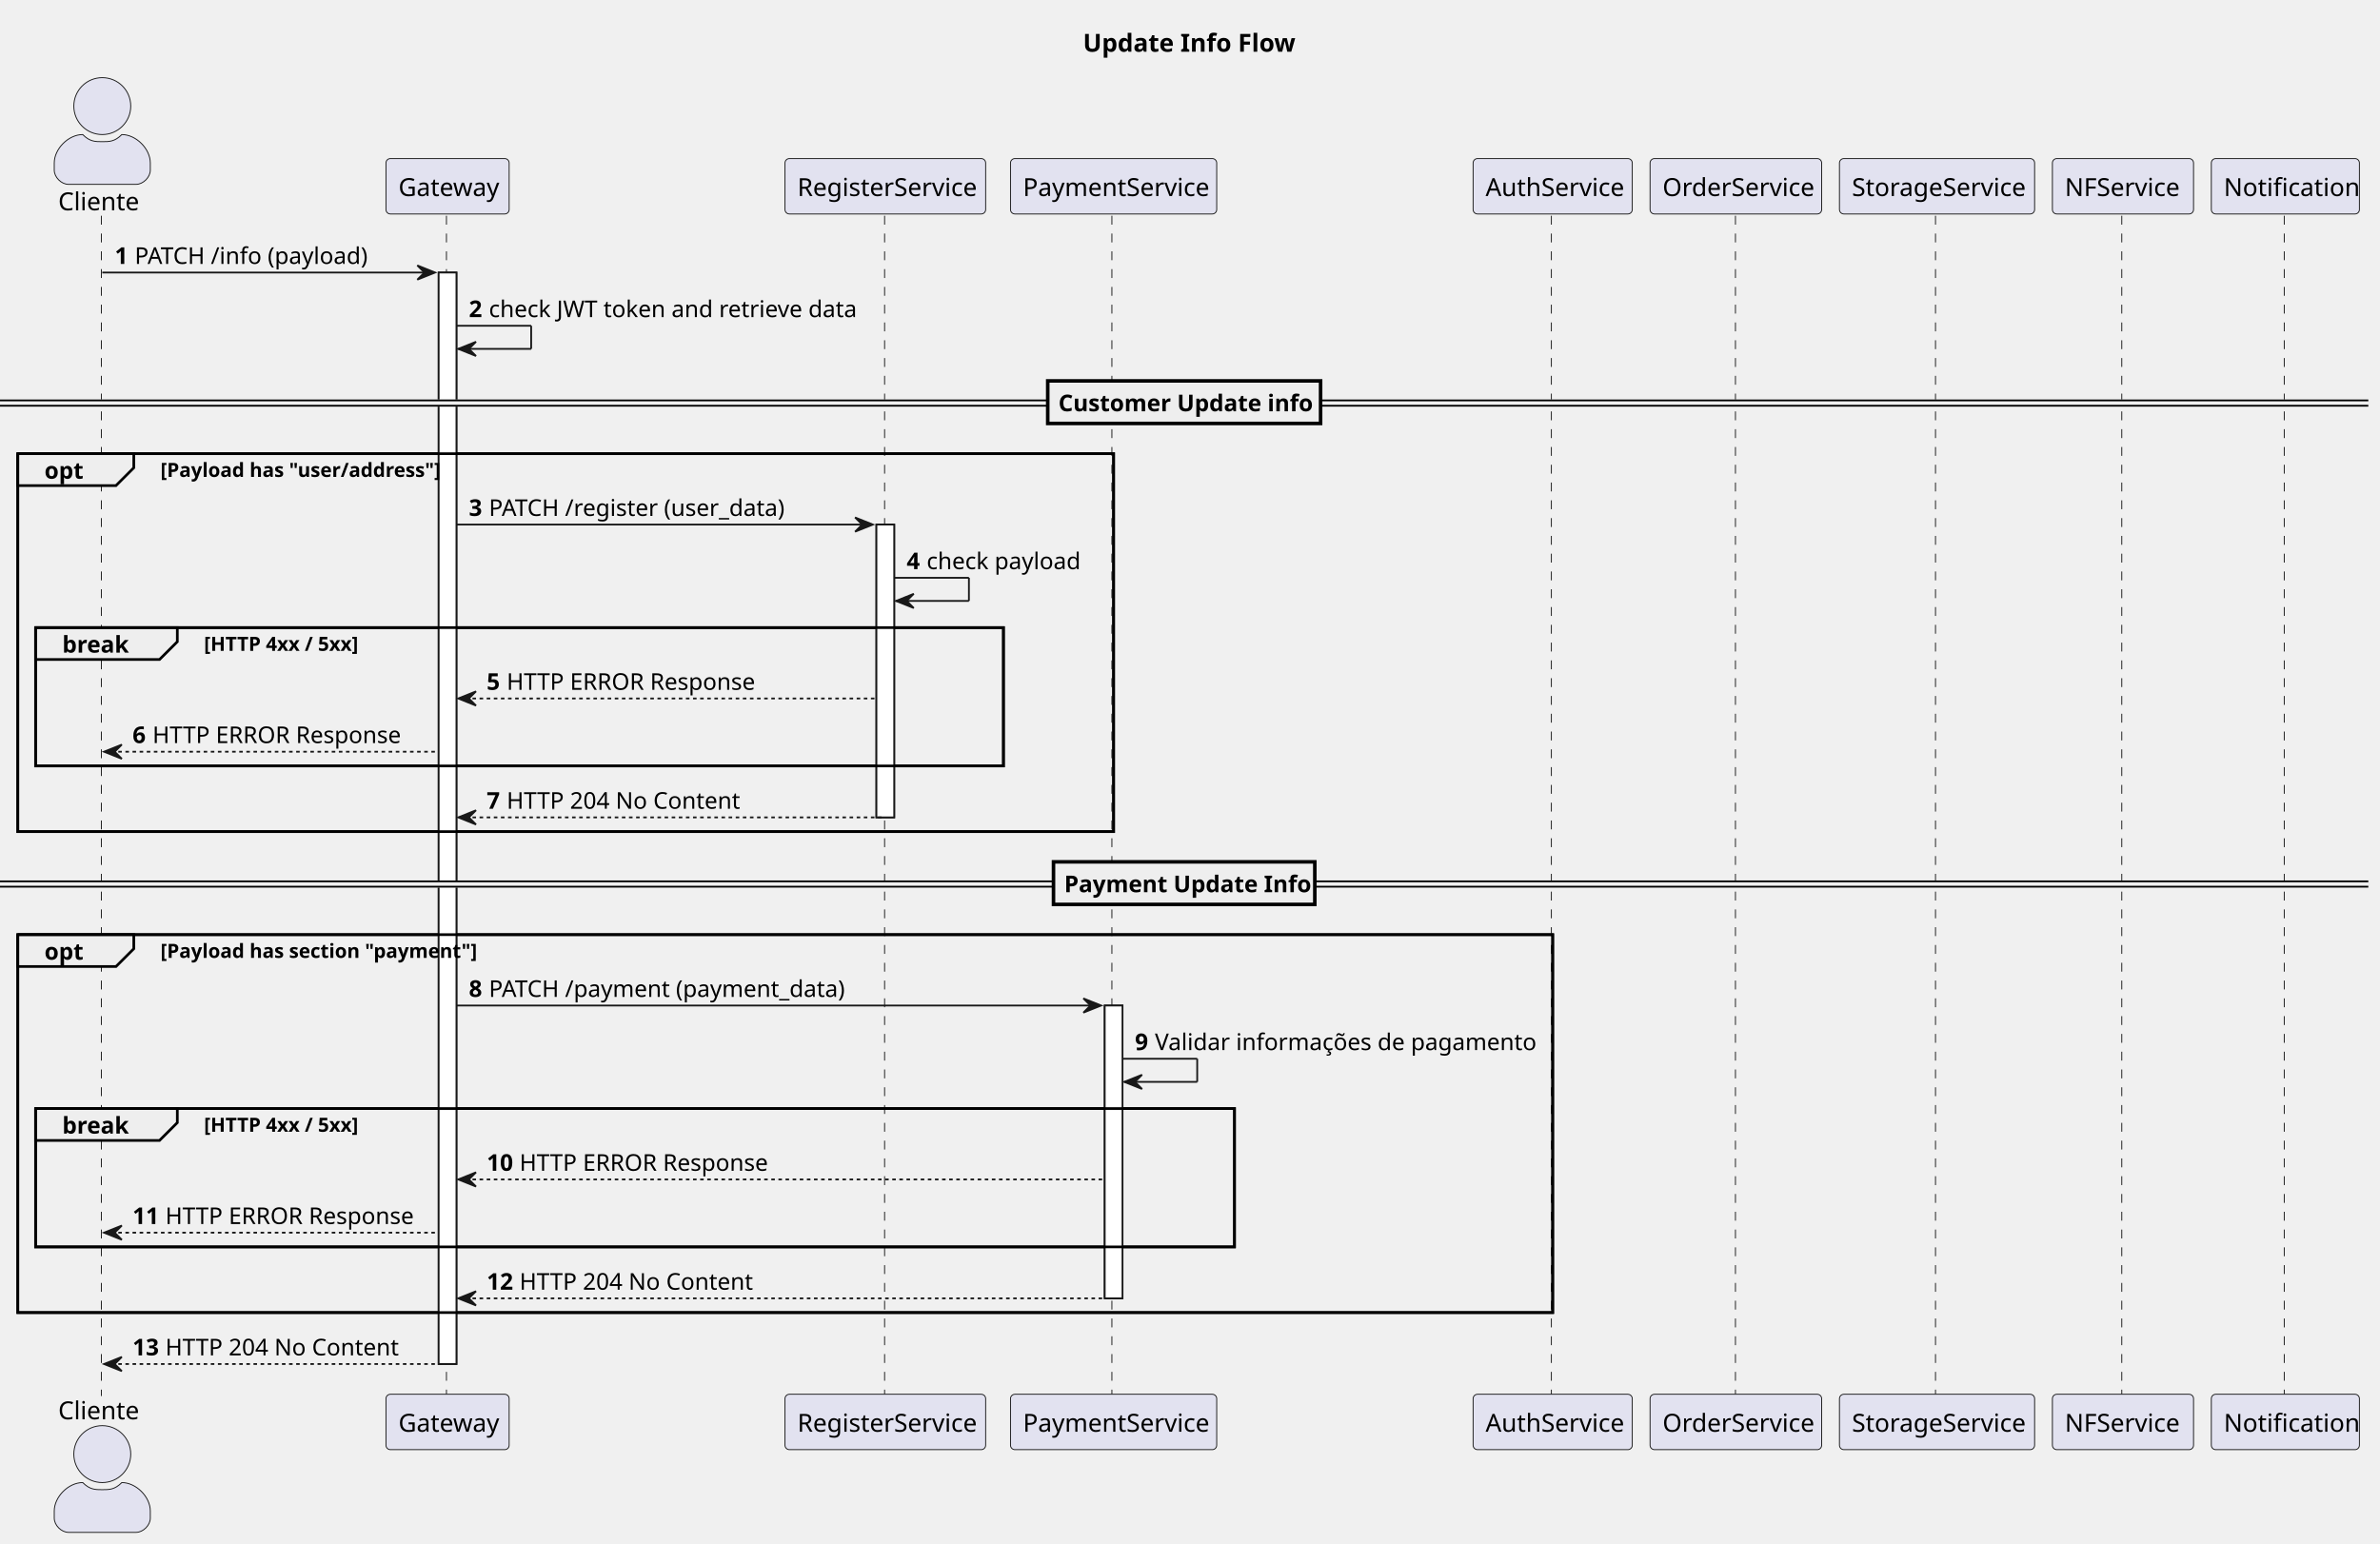
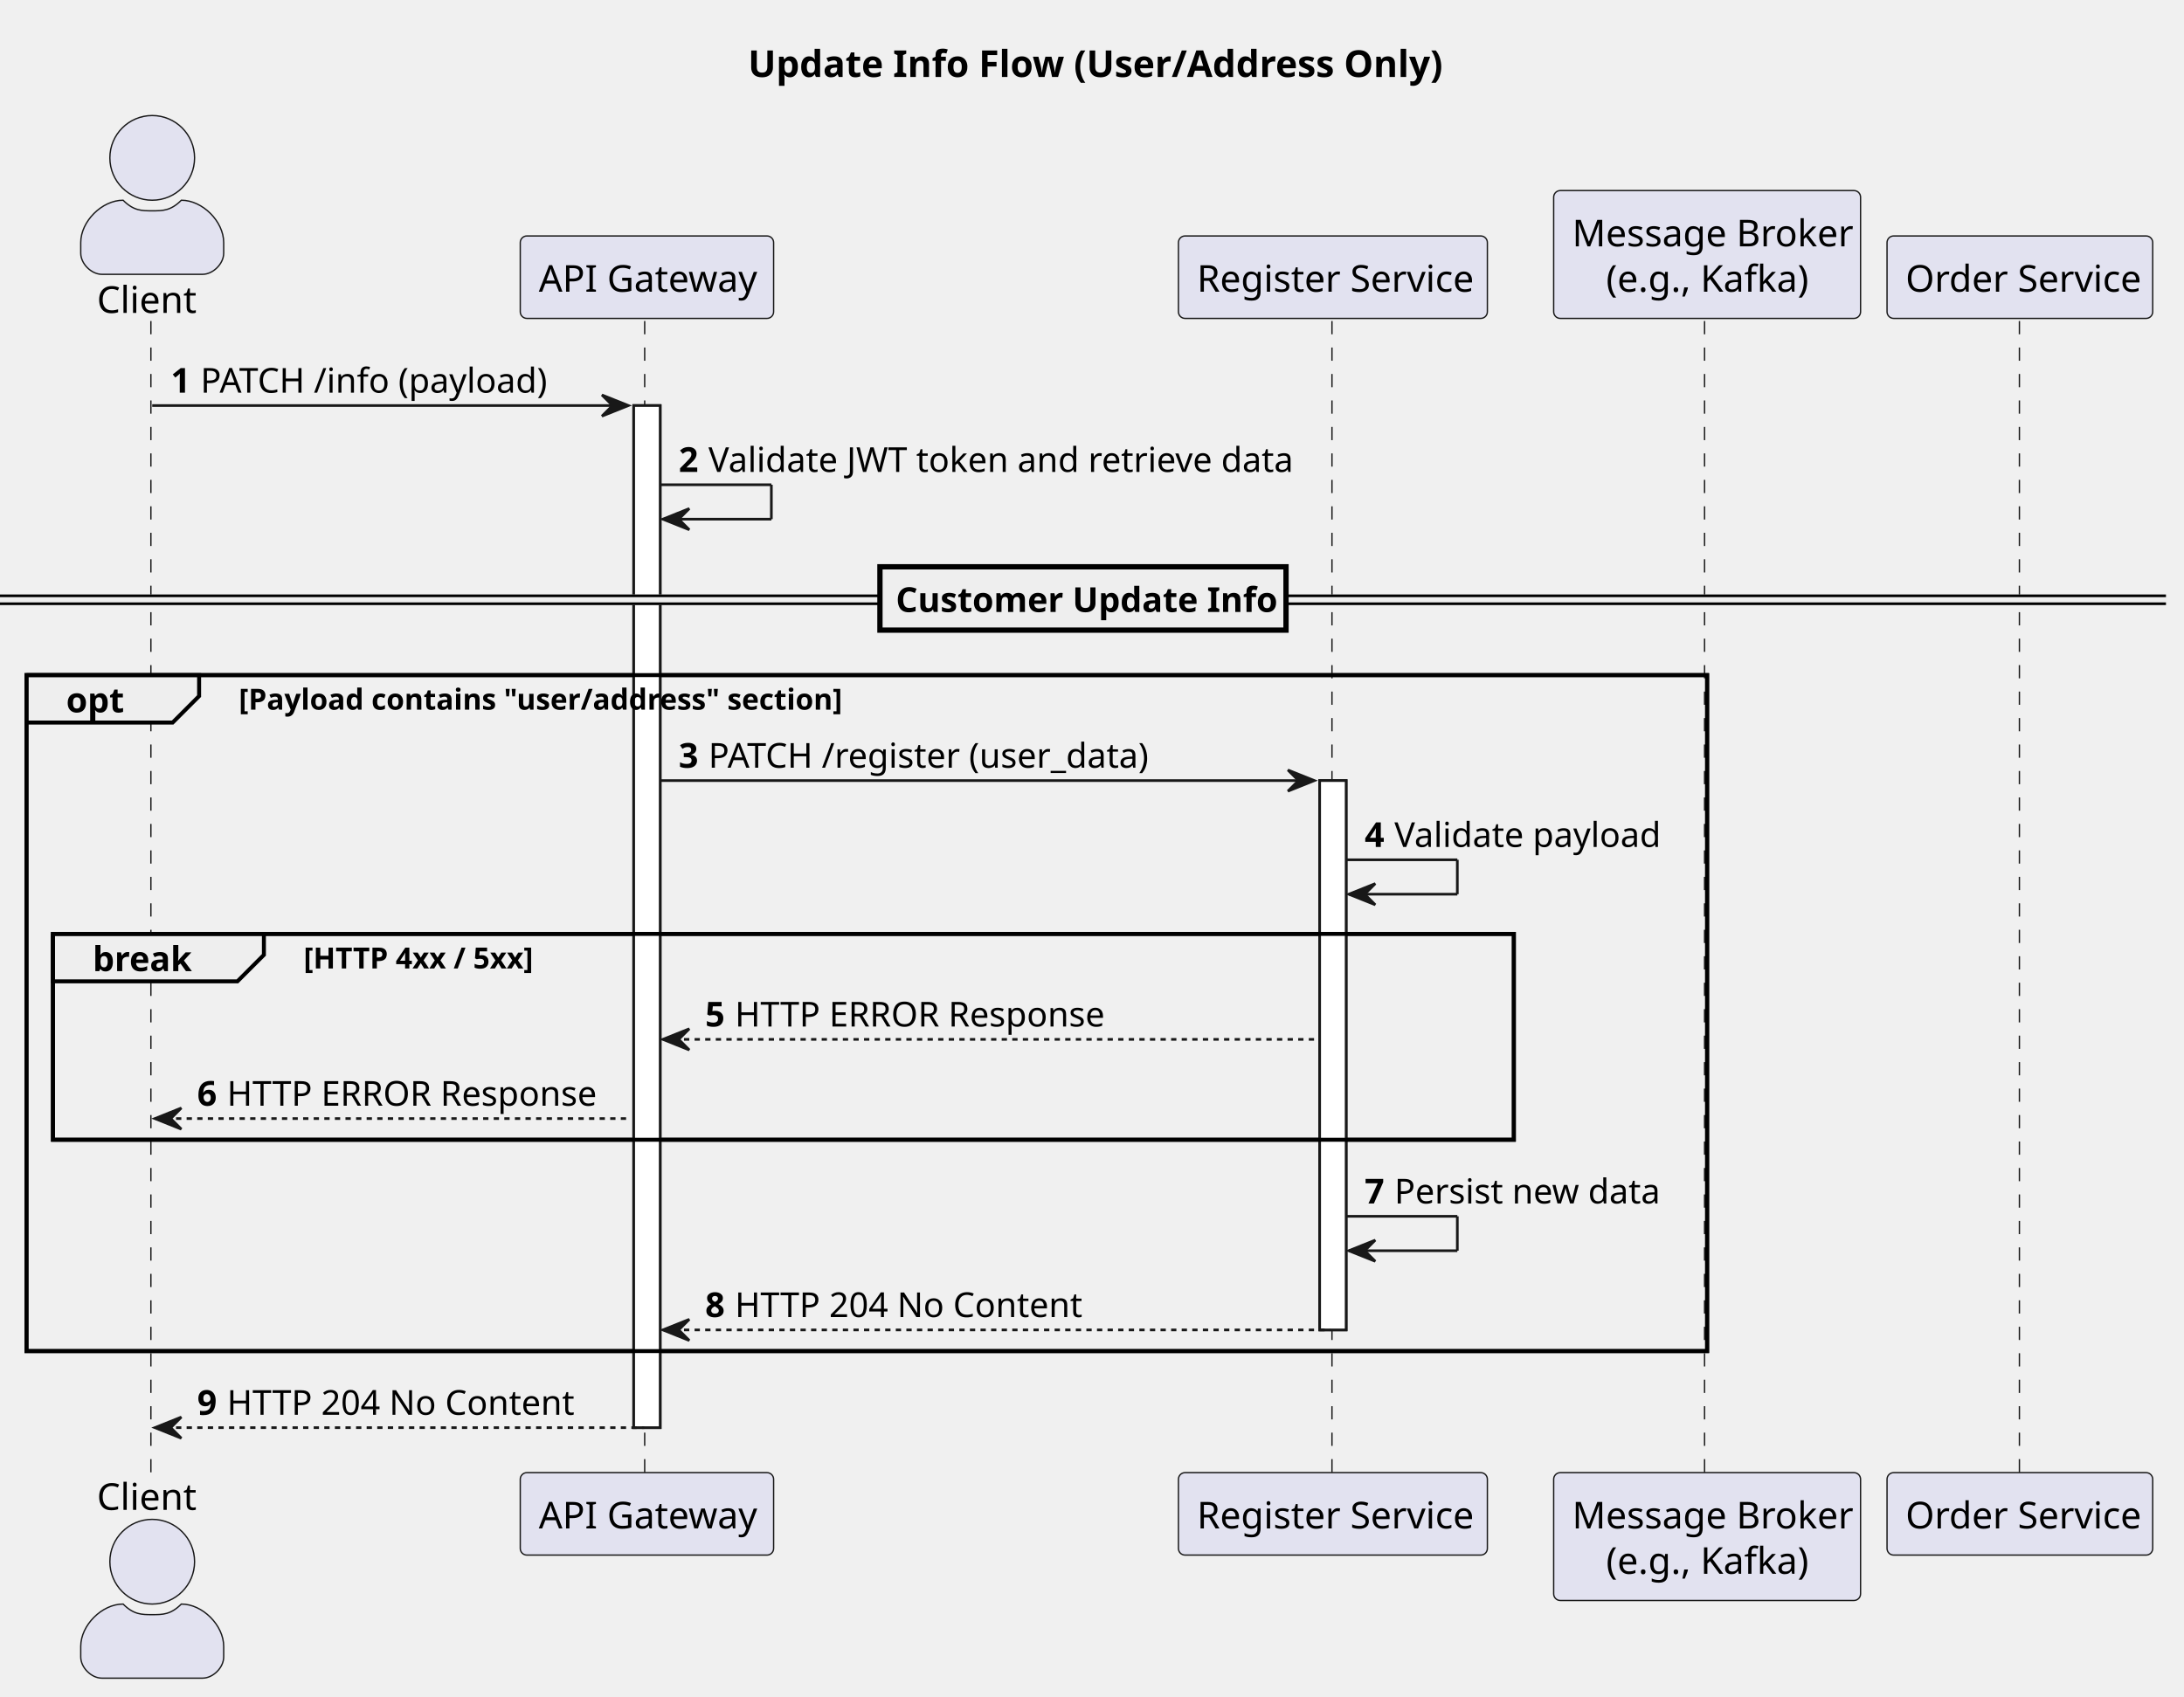
- <svg xmlns="http://www.w3.org/2000/svg" contentStyleType="text/css" data-diagram-type="SEQUENCE" height="868px" preserveAspectRatio="none" style="width:1338px;height:868px;background:#FFFFFF;" version="1.1" viewBox="0 0 1338 868" width="1338px" zoomAndPan="magnify">
+ <svg xmlns="http://www.w3.org/2000/svg" contentStyleType="text/css" data-diagram-type="SEQUENCE" height="641px" preserveAspectRatio="none" style="width:825px;height:641px;background:#FFFFFF;" version="1.1" viewBox="0 0 825 641" width="825px" zoomAndPan="magnify">
  <defs />
  <g>
-     <text fill="#000000" font-family="sans-serif" font-size="14" font-weight="bold" lengthAdjust="spacing" textLength="112.766" x="608.831" y="29.075">Update Info Flow</text>
+     <text fill="#000000" font-family="sans-serif" font-size="14" font-weight="bold" lengthAdjust="spacing" textLength="252.027" x="282.578" y="29.075">Update Info Flow (User/Address Only)</text>
    <g>
-       <rect fill="#FFFFFF" height="613.673" style="stroke:#181818;stroke-width:1;" width="10" x="246.61" y="153.229" />
+       <rect fill="#FFFFFF" height="386.189" style="stroke:#181818;stroke-width:1;" width="10" x="239.38" y="153.229" />
    </g>
    <g>
-       <rect fill="#FFFFFF" height="164.631" style="stroke:#181818;stroke-width:1;" width="10" x="492.711" y="294.934" />
+       <rect fill="#FFFFFF" height="207.558" style="stroke:#181818;stroke-width:1;" width="10" x="498.5" y="294.934" />
    </g>
-     <g>
-       <rect fill="#FFFFFF" height="164.631" style="stroke:#181818;stroke-width:1;" width="10" x="621.051" y="565.344" />
-     </g>
-     <rect fill="none" height="212.484" style="stroke:#000000;stroke-width:1.5;" width="616.051" x="10" y="255.082" />
-     <rect fill="none" height="77.779" style="stroke:#000000;stroke-width:1.5;" width="544.118" x="20" y="352.86" />
-     <rect fill="none" height="212.484" style="stroke:#000000;stroke-width:1.5;" width="862.902" x="10" y="525.492" />
-     <rect fill="none" height="77.779" style="stroke:#000000;stroke-width:1.5;" width="674.017" x="20" y="623.27" />
+     <rect fill="none" height="255.41" style="stroke:#000000;stroke-width:1.5;" width="634.859" x="10" y="255.082" />
+     <rect fill="none" height="77.779" style="stroke:#000000;stroke-width:1.5;" width="551.852" x="20" y="352.86" />
    <g class="participant-lifeline" data-entity-uid="part1" data-qualified-name="client" id="part1-lifeline">
      <g>
-         <rect fill="#000000" fill-opacity="0" height="663.599" width="8" x="53.5" y="121.303" />
-         <line style="stroke:#181818;stroke-width:0.5;stroke-dasharray:5,5;" x1="57" x2="57" y1="121.303" y2="784.902" />
+         <rect fill="#000000" fill-opacity="0" height="436.115" width="8" x="53.5" y="121.303" />
+         <line style="stroke:#181818;stroke-width:0.5;stroke-dasharray:5,5;" x1="57" x2="57" y1="121.303" y2="557.418" />
      </g>
    </g>
    <g class="participant-lifeline" data-entity-uid="part2" data-qualified-name="Gateway" id="part2-lifeline">
      <g>
-         <rect fill="#000000" fill-opacity="0" height="663.599" width="8" x="247.61" y="121.303" />
-         <line style="stroke:#181818;stroke-width:0.5;stroke-dasharray:5,5;" x1="250.986" x2="250.986" y1="121.303" y2="784.902" />
+         <rect fill="#000000" fill-opacity="0" height="436.115" width="8" x="240.38" y="121.303" />
+         <line style="stroke:#181818;stroke-width:0.5;stroke-dasharray:5,5;" x1="243.528" x2="243.528" y1="121.303" y2="557.418" />
      </g>
    </g>
    <g class="participant-lifeline" data-entity-uid="part3" data-qualified-name="RegisterService" id="part3-lifeline">
      <g>
-         <rect fill="#000000" fill-opacity="0" height="663.599" width="8" x="493.711" y="121.303" />
-         <line style="stroke:#181818;stroke-width:0.5;stroke-dasharray:5,5;" x1="497.305" x2="497.305" y1="121.303" y2="784.902" />
+         <rect fill="#000000" fill-opacity="0" height="436.115" width="8" x="499.5" y="121.303" />
+         <line style="stroke:#181818;stroke-width:0.5;stroke-dasharray:5,5;" x1="503.149" x2="503.149" y1="121.303" y2="557.418" />
      </g>
    </g>
-     <g class="participant-lifeline" data-entity-uid="part4" data-qualified-name="PaymentService" id="part4-lifeline">
+     <g class="participant-lifeline" data-entity-uid="part4" data-qualified-name="Broker" id="part4-lifeline">
      <g>
-         <rect fill="#000000" fill-opacity="0" height="663.599" width="8" x="622.051" y="121.303" />
-         <line style="stroke:#181818;stroke-width:0.5;stroke-dasharray:5,5;" x1="625.086" x2="625.086" y1="121.303" y2="784.902" />
+         <rect fill="#000000" fill-opacity="0" height="436.115" width="8" x="640.859" y="121.303" />
+         <line style="stroke:#181818;stroke-width:0.5;stroke-dasharray:5,5;" x1="643.894" x2="643.894" y1="121.303" y2="557.418" />
      </g>
    </g>
-     <g class="participant-lifeline" data-entity-uid="part5" data-qualified-name="AuthService" id="part5-lifeline">
+     <g class="participant-lifeline" data-entity-uid="part5" data-qualified-name="OrderService" id="part5-lifeline">
      <g>
-         <rect fill="#000000" fill-opacity="0" height="663.599" width="8" x="868.902" y="121.303" />
-         <line style="stroke:#181818;stroke-width:0.5;stroke-dasharray:5,5;" x1="872.161" x2="872.161" y1="121.303" y2="784.902" />
-       </g>
-     </g>
-     <g class="participant-lifeline" data-entity-uid="part6" data-qualified-name="OrderService" id="part6-lifeline">
-       <g>
-         <rect fill="#000000" fill-opacity="0" height="663.599" width="8" x="971.877" y="121.303" />
-         <line style="stroke:#181818;stroke-width:0.5;stroke-dasharray:5,5;" x1="975.643" x2="975.643" y1="121.303" y2="784.902" />
-       </g>
-     </g>
-     <g class="participant-lifeline" data-entity-uid="part7" data-qualified-name="StorageService" id="part7-lifeline">
-       <g>
-         <rect fill="#000000" fill-opacity="0" height="663.599" width="8" x="1084.97" y="121.303" />
-         <line style="stroke:#181818;stroke-width:0.5;stroke-dasharray:5,5;" x1="1088.112" x2="1088.112" y1="121.303" y2="784.902" />
-       </g>
-     </g>
-     <g class="participant-lifeline" data-entity-uid="part8" data-qualified-name="NFService" id="part8-lifeline">
-       <g>
-         <rect fill="#000000" fill-opacity="0" height="663.599" width="8" x="1189.501" y="121.303" />
-         <line style="stroke:#181818;stroke-width:0.5;stroke-dasharray:5,5;" x1="1192.829" x2="1192.829" y1="121.303" y2="784.902" />
-       </g>
-     </g>
-     <g class="participant-lifeline" data-entity-uid="part9" data-qualified-name="Notification" id="part9-lifeline">
-       <g>
-         <rect fill="#000000" fill-opacity="0" height="663.599" width="8" x="1280.801" y="121.303" />
-         <line style="stroke:#181818;stroke-width:0.5;stroke-dasharray:5,5;" x1="1284.173" x2="1284.173" y1="121.303" y2="784.902" />
+         <rect fill="#000000" fill-opacity="0" height="436.115" width="8" x="759.004" y="121.303" />
+         <line style="stroke:#181818;stroke-width:0.5;stroke-dasharray:5,5;" x1="762.825" x2="762.825" y1="121.303" y2="557.418" />
      </g>
    </g>
    <g class="participant participant-head" data-entity-uid="part1" data-qualified-name="client" id="part1-head">
-       <text fill="#000000" font-family="sans-serif" font-size="14" lengthAdjust="spacing" textLength="43.579" x="32.71" y="118.227">Cliente</text>
+       <text fill="#000000" font-family="sans-serif" font-size="14" lengthAdjust="spacing" textLength="35.793" x="36.603" y="118.227">Client</text>
      <ellipse cx="57.5" cy="59.651" fill="#E2E2F0" rx="16" ry="16" style="stroke:#181818;stroke-width:0.5;" />
      <path d="M57.5,79.651 C61.5,79.651 64.5,79.651 68.5,75.651 C76.5,75.651 84.5,83.651 84.5,91.651 L84.5,95.651 C84.5,99.651 80.5,103.651 76.5,103.651 L38.5,103.651 C34.5,103.651 30.5,99.651 30.5,95.651 L30.5,91.651 C30.5,83.651 38.5,75.651 46.5,75.651 C50.5,79.651 53.5,79.651 57.5,79.651" fill="#E2E2F0" style="stroke:#181818;stroke-width:0.5;" />
    </g>
    <g class="participant participant-tail" data-entity-uid="part1" data-qualified-name="client" id="part1-tail">
-       <text fill="#000000" font-family="sans-serif" font-size="14" lengthAdjust="spacing" textLength="43.579" x="32.71" y="797.977">Cliente</text>
-       <ellipse cx="57.5" cy="817.553" fill="#E2E2F0" rx="16" ry="16" style="stroke:#181818;stroke-width:0.5;" />
-       <path d="M57.5,837.553 C61.5,837.553 64.5,837.553 68.5,833.553 C76.5,833.553 84.5,841.553 84.5,849.553 L84.5,853.553 C84.5,857.553 80.5,861.553 76.5,861.553 L38.5,861.553 C34.5,861.553 30.5,857.553 30.5,853.553 L30.5,849.553 C30.5,841.553 38.5,833.553 46.5,833.553 C50.5,837.553 53.5,837.553 57.5,837.553" fill="#E2E2F0" style="stroke:#181818;stroke-width:0.5;" />
+       <text fill="#000000" font-family="sans-serif" font-size="14" lengthAdjust="spacing" textLength="35.793" x="36.603" y="570.493">Client</text>
+       <ellipse cx="57.5" cy="590.069" fill="#E2E2F0" rx="16" ry="16" style="stroke:#181818;stroke-width:0.5;" />
+       <path d="M57.5,610.069 C61.5,610.069 64.5,610.069 68.5,606.069 C76.5,606.069 84.5,614.069 84.5,622.069 L84.5,626.069 C84.5,630.069 80.5,634.069 76.5,634.069 L38.5,634.069 C34.5,634.069 30.5,630.069 30.5,626.069 L30.5,622.069 C30.5,614.069 38.5,606.069 46.5,606.069 C50.5,610.069 53.5,610.069 57.5,610.069" fill="#E2E2F0" style="stroke:#181818;stroke-width:0.5;" />
    </g>
    <g class="participant participant-head" data-entity-uid="part2" data-qualified-name="Gateway" id="part2-head">
-       <rect fill="#E2E2F0" height="31.151" rx="2.5" ry="2.5" style="stroke:#181818;stroke-width:0.5;" width="69.248" x="216.986" y="89.151" />
-       <text fill="#000000" font-family="sans-serif" font-size="14" lengthAdjust="spacing" textLength="55.248" x="223.986" y="110.227">Gateway</text>
+       <rect fill="#E2E2F0" height="31.151" rx="2.5" ry="2.5" style="stroke:#181818;stroke-width:0.5;" width="95.703" x="196.528" y="89.151" />
+       <text fill="#000000" font-family="sans-serif" font-size="14" lengthAdjust="spacing" textLength="81.703" x="203.528" y="110.227">API Gateway</text>
    </g>
    <g class="participant participant-tail" data-entity-uid="part2" data-qualified-name="Gateway" id="part2-tail">
-       <rect fill="#E2E2F0" height="31.151" rx="2.5" ry="2.5" style="stroke:#181818;stroke-width:0.5;" width="69.248" x="216.986" y="783.902" />
-       <text fill="#000000" font-family="sans-serif" font-size="14" lengthAdjust="spacing" textLength="55.248" x="223.986" y="804.977">Gateway</text>
+       <rect fill="#E2E2F0" height="31.151" rx="2.5" ry="2.5" style="stroke:#181818;stroke-width:0.5;" width="95.703" x="196.528" y="556.418" />
+       <text fill="#000000" font-family="sans-serif" font-size="14" lengthAdjust="spacing" textLength="81.703" x="203.528" y="577.493">API Gateway</text>
    </g>
    <g class="participant participant-head" data-entity-uid="part3" data-qualified-name="RegisterService" id="part3-head">
-       <rect fill="#E2E2F0" height="31.151" rx="2.5" ry="2.5" style="stroke:#181818;stroke-width:0.5;" width="112.814" x="441.305" y="89.151" />
-       <text fill="#000000" font-family="sans-serif" font-size="14" lengthAdjust="spacing" textLength="98.814" x="448.305" y="110.227">RegisterService</text>
+       <rect fill="#E2E2F0" height="31.151" rx="2.5" ry="2.5" style="stroke:#181818;stroke-width:0.5;" width="116.703" x="445.149" y="89.151" />
+       <text fill="#000000" font-family="sans-serif" font-size="14" lengthAdjust="spacing" textLength="102.703" x="452.149" y="110.227">Register Service</text>
    </g>
    <g class="participant participant-tail" data-entity-uid="part3" data-qualified-name="RegisterService" id="part3-tail">
-       <rect fill="#E2E2F0" height="31.151" rx="2.5" ry="2.5" style="stroke:#181818;stroke-width:0.5;" width="112.814" x="441.305" y="783.902" />
-       <text fill="#000000" font-family="sans-serif" font-size="14" lengthAdjust="spacing" textLength="98.814" x="448.305" y="804.977">RegisterService</text>
+       <rect fill="#E2E2F0" height="31.151" rx="2.5" ry="2.5" style="stroke:#181818;stroke-width:0.5;" width="116.703" x="445.149" y="556.418" />
+       <text fill="#000000" font-family="sans-serif" font-size="14" lengthAdjust="spacing" textLength="102.703" x="452.149" y="577.493">Register Service</text>
    </g>
-     <g class="participant participant-head" data-entity-uid="part4" data-qualified-name="PaymentService" id="part4-head">
-       <rect fill="#E2E2F0" height="31.151" rx="2.5" ry="2.5" style="stroke:#181818;stroke-width:0.5;" width="115.931" x="568.086" y="89.151" />
-       <text fill="#000000" font-family="sans-serif" font-size="14" lengthAdjust="spacing" textLength="101.931" x="575.086" y="110.227">PaymentService</text>
+     <g class="participant participant-head" data-entity-uid="part4" data-qualified-name="Broker" id="part4-head">
+       <rect fill="#E2E2F0" height="48.303" rx="2.5" ry="2.5" style="stroke:#181818;stroke-width:0.5;" width="115.931" x="586.894" y="72" />
+       <text fill="#000000" font-family="sans-serif" font-size="14" lengthAdjust="spacing" textLength="101.931" x="593.894" y="93.075">Message Broker</text>
+       <text fill="#000000" font-family="sans-serif" font-size="14" lengthAdjust="spacing" textLength="76.255" x="606.732" y="110.227">(e.g., Kafka)</text>
    </g>
-     <g class="participant participant-tail" data-entity-uid="part4" data-qualified-name="PaymentService" id="part4-tail">
-       <rect fill="#E2E2F0" height="31.151" rx="2.5" ry="2.5" style="stroke:#181818;stroke-width:0.5;" width="115.931" x="568.086" y="783.902" />
-       <text fill="#000000" font-family="sans-serif" font-size="14" lengthAdjust="spacing" textLength="101.931" x="575.086" y="804.977">PaymentService</text>
+     <g class="participant participant-tail" data-entity-uid="part4" data-qualified-name="Broker" id="part4-tail">
+       <rect fill="#E2E2F0" height="48.303" rx="2.5" ry="2.5" style="stroke:#181818;stroke-width:0.5;" width="115.931" x="586.894" y="556.418" />
+       <text fill="#000000" font-family="sans-serif" font-size="14" lengthAdjust="spacing" textLength="101.931" x="593.894" y="577.493">Message Broker</text>
+       <text fill="#000000" font-family="sans-serif" font-size="14" lengthAdjust="spacing" textLength="76.255" x="606.732" y="594.644">(e.g., Kafka)</text>
    </g>
-     <g class="participant participant-head" data-entity-uid="part5" data-qualified-name="AuthService" id="part5-head">
-       <rect fill="#E2E2F0" height="31.151" rx="2.5" ry="2.5" style="stroke:#181818;stroke-width:0.5;" width="89.482" x="828.161" y="89.151" />
-       <text fill="#000000" font-family="sans-serif" font-size="14" lengthAdjust="spacing" textLength="75.482" x="835.161" y="110.227">AuthService</text>
+     <g class="participant participant-head" data-entity-uid="part5" data-qualified-name="OrderService" id="part5-head">
+       <rect fill="#E2E2F0" height="31.151" rx="2.5" ry="2.5" style="stroke:#181818;stroke-width:0.5;" width="100.358" x="712.825" y="89.151" />
+       <text fill="#000000" font-family="sans-serif" font-size="14" lengthAdjust="spacing" textLength="86.358" x="719.825" y="110.227">Order Service</text>
    </g>
-     <g class="participant participant-tail" data-entity-uid="part5" data-qualified-name="AuthService" id="part5-tail">
-       <rect fill="#E2E2F0" height="31.151" rx="2.5" ry="2.5" style="stroke:#181818;stroke-width:0.5;" width="89.482" x="828.161" y="783.902" />
-       <text fill="#000000" font-family="sans-serif" font-size="14" lengthAdjust="spacing" textLength="75.482" x="835.161" y="804.977">AuthService</text>
-     </g>
-     <g class="participant participant-head" data-entity-uid="part6" data-qualified-name="OrderService" id="part6-head">
-       <rect fill="#E2E2F0" height="31.151" rx="2.5" ry="2.5" style="stroke:#181818;stroke-width:0.5;" width="96.469" x="927.643" y="89.151" />
-       <text fill="#000000" font-family="sans-serif" font-size="14" lengthAdjust="spacing" textLength="82.469" x="934.643" y="110.227">OrderService</text>
-     </g>
-     <g class="participant participant-tail" data-entity-uid="part6" data-qualified-name="OrderService" id="part6-tail">
-       <rect fill="#E2E2F0" height="31.151" rx="2.5" ry="2.5" style="stroke:#181818;stroke-width:0.5;" width="96.469" x="927.643" y="783.902" />
-       <text fill="#000000" font-family="sans-serif" font-size="14" lengthAdjust="spacing" textLength="82.469" x="934.643" y="804.977">OrderService</text>
-     </g>
-     <g class="participant participant-head" data-entity-uid="part7" data-qualified-name="StorageService" id="part7-head">
-       <rect fill="#E2E2F0" height="31.151" rx="2.5" ry="2.5" style="stroke:#181818;stroke-width:0.5;" width="109.717" x="1034.112" y="89.151" />
-       <text fill="#000000" font-family="sans-serif" font-size="14" lengthAdjust="spacing" textLength="95.717" x="1041.112" y="110.227">StorageService</text>
-     </g>
-     <g class="participant participant-tail" data-entity-uid="part7" data-qualified-name="StorageService" id="part7-tail">
-       <rect fill="#E2E2F0" height="31.151" rx="2.5" ry="2.5" style="stroke:#181818;stroke-width:0.5;" width="109.717" x="1034.112" y="783.902" />
-       <text fill="#000000" font-family="sans-serif" font-size="14" lengthAdjust="spacing" textLength="95.717" x="1041.112" y="804.977">StorageService</text>
-     </g>
-     <g class="participant participant-head" data-entity-uid="part8" data-qualified-name="NFService" id="part8-head">
-       <rect fill="#E2E2F0" height="31.151" rx="2.5" ry="2.5" style="stroke:#181818;stroke-width:0.5;" width="79.345" x="1153.829" y="89.151" />
-       <text fill="#000000" font-family="sans-serif" font-size="14" lengthAdjust="spacing" textLength="65.345" x="1160.829" y="110.227">NFService</text>
-     </g>
-     <g class="participant participant-tail" data-entity-uid="part8" data-qualified-name="NFService" id="part8-tail">
-       <rect fill="#E2E2F0" height="31.151" rx="2.5" ry="2.5" style="stroke:#181818;stroke-width:0.5;" width="79.345" x="1153.829" y="783.902" />
-       <text fill="#000000" font-family="sans-serif" font-size="14" lengthAdjust="spacing" textLength="65.345" x="1160.829" y="804.977">NFService</text>
-     </g>
-     <g class="participant participant-head" data-entity-uid="part9" data-qualified-name="Notification" id="part9-head">
-       <rect fill="#E2E2F0" height="31.151" rx="2.5" ry="2.5" style="stroke:#181818;stroke-width:0.5;" width="83.255" x="1243.173" y="89.151" />
-       <text fill="#000000" font-family="sans-serif" font-size="14" lengthAdjust="spacing" textLength="69.255" x="1250.173" y="110.227">Notification</text>
-     </g>
-     <g class="participant participant-tail" data-entity-uid="part9" data-qualified-name="Notification" id="part9-tail">
-       <rect fill="#E2E2F0" height="31.151" rx="2.5" ry="2.5" style="stroke:#181818;stroke-width:0.5;" width="83.255" x="1243.173" y="783.902" />
-       <text fill="#000000" font-family="sans-serif" font-size="14" lengthAdjust="spacing" textLength="69.255" x="1250.173" y="804.977">Notification</text>
+     <g class="participant participant-tail" data-entity-uid="part5" data-qualified-name="OrderService" id="part5-tail">
+       <rect fill="#E2E2F0" height="31.151" rx="2.5" ry="2.5" style="stroke:#181818;stroke-width:0.5;" width="100.358" x="712.825" y="556.418" />
+       <text fill="#000000" font-family="sans-serif" font-size="14" lengthAdjust="spacing" textLength="86.358" x="719.825" y="577.493">Order Service</text>
    </g>
    <g>
-       <rect fill="#FFFFFF" height="613.673" style="stroke:#181818;stroke-width:1;" width="10" x="246.61" y="153.229" />
+       <rect fill="#FFFFFF" height="386.189" style="stroke:#181818;stroke-width:1;" width="10" x="239.38" y="153.229" />
    </g>
    <g>
-       <rect fill="#FFFFFF" height="164.631" style="stroke:#181818;stroke-width:1;" width="10" x="492.711" y="294.934" />
-     </g>
-     <g>
-       <rect fill="#FFFFFF" height="164.631" style="stroke:#181818;stroke-width:1;" width="10" x="621.051" y="565.344" />
+       <rect fill="#FFFFFF" height="207.558" style="stroke:#181818;stroke-width:1;" width="10" x="498.5" y="294.934" />
    </g>
    <g class="message" data-entity-1="part1" data-entity-2="part2" id="msg1">
-       <polygon fill="#181818" points="234.61,149.229,244.61,153.229,234.61,157.229,238.61,153.229" style="stroke:#181818;stroke-width:1;" />
-       <line style="stroke:#181818;stroke-width:1;" x1="57.5" x2="240.61" y1="153.229" y2="153.229" />
+       <polygon fill="#181818" points="227.38,149.229,237.38,153.229,227.38,157.229,231.38,153.229" style="stroke:#181818;stroke-width:1;" />
+       <line style="stroke:#181818;stroke-width:1;" x1="57.5" x2="233.38" y1="153.229" y2="153.229" />
      <text fill="#000000" font-family="sans-serif" font-size="13" font-weight="bold" lengthAdjust="spacing" textLength="7.23" x="64.5" y="148.373">1</text>
      <text fill="#000000" font-family="sans-serif" font-size="13" lengthAdjust="spacing" textLength="130.051" x="75.73" y="148.373">PATCH /info (payload)</text>
    </g>
    <g class="message" data-entity-1="part2" data-entity-2="part2" id="msg2">
-       <line style="stroke:#181818;stroke-width:1;" x1="256.61" x2="298.61" y1="183.155" y2="183.155" />
-       <line style="stroke:#181818;stroke-width:1;" x1="298.61" x2="298.61" y1="183.155" y2="196.155" />
-       <line style="stroke:#181818;stroke-width:1;" x1="257.61" x2="298.61" y1="196.155" y2="196.155" />
-       <polygon fill="#181818" points="267.61,192.155,257.61,196.155,267.61,200.155,263.61,196.155" style="stroke:#181818;stroke-width:1;" />
-       <text fill="#000000" font-family="sans-serif" font-size="13" font-weight="bold" lengthAdjust="spacing" textLength="7.23" x="263.61" y="178.299">2</text>
-       <text fill="#000000" font-family="sans-serif" font-size="13" lengthAdjust="spacing" textLength="200.872" x="274.84" y="178.299">check JWT token and retrieve data</text>
+       <line style="stroke:#181818;stroke-width:1;" x1="249.38" x2="291.38" y1="183.155" y2="183.155" />
+       <line style="stroke:#181818;stroke-width:1;" x1="291.38" x2="291.38" y1="183.155" y2="196.155" />
+       <line style="stroke:#181818;stroke-width:1;" x1="250.38" x2="291.38" y1="196.155" y2="196.155" />
+       <polygon fill="#181818" points="260.38,192.155,250.38,196.155,260.38,200.155,256.38,196.155" style="stroke:#181818;stroke-width:1;" />
+       <text fill="#000000" font-family="sans-serif" font-size="13" font-weight="bold" lengthAdjust="spacing" textLength="7.23" x="256.38" y="178.299">2</text>
+       <text fill="#000000" font-family="sans-serif" font-size="13" lengthAdjust="spacing" textLength="213.891" x="267.61" y="178.299">Validate JWT token and retrieve data</text>
    </g>
-     <rect fill="#EEEEEE" height="3" style="stroke:#EEEEEE;stroke-width:1;" width="1331.428" x="0" y="225.118" />
-     <line style="stroke:#000000;stroke-width:1;" x1="0" x2="1331.428" y1="225.118" y2="225.118" />
-     <line style="stroke:#000000;stroke-width:1;" x1="0" x2="1331.428" y1="228.118" y2="228.118" />
-     <rect fill="#EEEEEE" height="23.926" style="stroke:#000000;stroke-width:2;" width="153.394" x="589.017" y="214.155" />
-     <text fill="#000000" font-family="sans-serif" font-size="13" font-weight="bold" lengthAdjust="spacing" textLength="135.783" x="595.017" y="231.225">Customer Update info</text>
+     <rect fill="#EEEEEE" height="3" style="stroke:#EEEEEE;stroke-width:1;" width="818.183" x="0" y="225.118" />
+     <line style="stroke:#000000;stroke-width:1;" x1="0" x2="818.183" y1="225.118" y2="225.118" />
+     <line style="stroke:#000000;stroke-width:1;" x1="0" x2="818.183" y1="228.118" y2="228.118" />
+     <rect fill="#EEEEEE" height="23.926" style="stroke:#000000;stroke-width:2;" width="153.394" x="332.394" y="214.155" />
+     <text fill="#000000" font-family="sans-serif" font-size="13" font-weight="bold" lengthAdjust="spacing" textLength="135.783" x="338.394" y="231.225">Customer Update Info</text>
    <path d="M10,255.082 L75.211,255.082 L75.211,263.008 L65.211,273.008 L10,273.008 L10,255.082" fill="#EEEEEE" style="stroke:#000000;stroke-width:1.5;" />
-     <rect fill="none" height="212.484" style="stroke:#000000;stroke-width:1.5;" width="616.051" x="10" y="255.082" />
+     <rect fill="none" height="255.41" style="stroke:#000000;stroke-width:1.5;" width="634.859" x="10" y="255.082" />
    <text fill="#000000" font-family="sans-serif" font-size="13" font-weight="bold" lengthAdjust="spacing" textLength="20.211" x="25" y="269.151">opt</text>
-     <text fill="#000000" font-family="sans-serif" font-size="11" font-weight="bold" lengthAdjust="spacing" textLength="153.49" x="90.211" y="268.141">[Payload has "user/address"]</text>
+     <text fill="#000000" font-family="sans-serif" font-size="11" font-weight="bold" lengthAdjust="spacing" textLength="221.332" x="90.211" y="268.141">[Payload contains "user/address" section]</text>
    <g class="message" data-entity-1="part2" data-entity-2="part3" id="msg3">
-       <polygon fill="#181818" points="480.711,290.934,490.711,294.934,480.711,298.934,484.711,294.934" style="stroke:#181818;stroke-width:1;" />
-       <line style="stroke:#181818;stroke-width:1;" x1="256.61" x2="486.711" y1="294.934" y2="294.934" />
-       <text fill="#000000" font-family="sans-serif" font-size="13" font-weight="bold" lengthAdjust="spacing" textLength="7.23" x="263.61" y="290.078">3</text>
-       <text fill="#000000" font-family="sans-serif" font-size="13" lengthAdjust="spacing" textLength="164.722" x="274.84" y="290.078">PATCH /register (user_data)</text>
+       <polygon fill="#181818" points="486.5,290.934,496.5,294.934,486.5,298.934,490.5,294.934" style="stroke:#181818;stroke-width:1;" />
+       <line style="stroke:#181818;stroke-width:1;" x1="249.38" x2="492.5" y1="294.934" y2="294.934" />
+       <text fill="#000000" font-family="sans-serif" font-size="13" font-weight="bold" lengthAdjust="spacing" textLength="7.23" x="256.38" y="290.078">3</text>
+       <text fill="#000000" font-family="sans-serif" font-size="13" lengthAdjust="spacing" textLength="164.722" x="267.61" y="290.078">PATCH /register (user_data)</text>
    </g>
    <g class="message" data-entity-1="part3" data-entity-2="part3" id="msg4">
-       <line style="stroke:#181818;stroke-width:1;" x1="502.711" x2="544.711" y1="324.86" y2="324.86" />
-       <line style="stroke:#181818;stroke-width:1;" x1="544.711" x2="544.711" y1="324.86" y2="337.86" />
-       <line style="stroke:#181818;stroke-width:1;" x1="503.711" x2="544.711" y1="337.86" y2="337.86" />
-       <polygon fill="#181818" points="513.711,333.86,503.711,337.86,513.711,341.86,509.711,337.86" style="stroke:#181818;stroke-width:1;" />
-       <text fill="#000000" font-family="sans-serif" font-size="13" font-weight="bold" lengthAdjust="spacing" textLength="7.23" x="509.711" y="320.004">4</text>
-       <text fill="#000000" font-family="sans-serif" font-size="13" lengthAdjust="spacing" textLength="83.11" x="520.941" y="320.004">check payload</text>
+       <line style="stroke:#181818;stroke-width:1;" x1="508.5" x2="550.5" y1="324.86" y2="324.86" />
+       <line style="stroke:#181818;stroke-width:1;" x1="550.5" x2="550.5" y1="324.86" y2="337.86" />
+       <line style="stroke:#181818;stroke-width:1;" x1="509.5" x2="550.5" y1="337.86" y2="337.86" />
+       <polygon fill="#181818" points="519.5,333.86,509.5,337.86,519.5,341.86,515.5,337.86" style="stroke:#181818;stroke-width:1;" />
+       <text fill="#000000" font-family="sans-serif" font-size="13" font-weight="bold" lengthAdjust="spacing" textLength="7.23" x="515.5" y="320.004">4</text>
+       <text fill="#000000" font-family="sans-serif" font-size="13" lengthAdjust="spacing" textLength="96.129" x="526.731" y="320.004">Validate payload</text>
    </g>
    <path d="M20,352.86 L99.69,352.86 L99.69,360.787 L89.69,370.787 L20,370.787 L20,352.86" fill="#EEEEEE" style="stroke:#000000;stroke-width:1.5;" />
-     <rect fill="none" height="77.779" style="stroke:#000000;stroke-width:1.5;" width="544.118" x="20" y="352.86" />
+     <rect fill="none" height="77.779" style="stroke:#000000;stroke-width:1.5;" width="551.852" x="20" y="352.86" />
    <text fill="#000000" font-family="sans-serif" font-size="13" font-weight="bold" lengthAdjust="spacing" textLength="34.69" x="35" y="366.93">break</text>
    <text fill="#000000" font-family="sans-serif" font-size="11" font-weight="bold" lengthAdjust="spacing" textLength="84.976" x="114.69" y="365.919">[HTTP 4xx / 5xx]</text>
    <g class="message" data-entity-1="part3" data-entity-2="part2" id="msg5">
-       <polygon fill="#181818" points="267.61,388.713,257.61,392.713,267.61,396.713,263.61,392.713" style="stroke:#181818;stroke-width:1;" />
-       <line style="stroke:#181818;stroke-width:1;stroke-dasharray:2,2;" x1="261.61" x2="491.711" y1="392.713" y2="392.713" />
-       <text fill="#000000" font-family="sans-serif" font-size="13" font-weight="bold" lengthAdjust="spacing" textLength="7.23" x="273.61" y="387.856">5</text>
-       <text fill="#000000" font-family="sans-serif" font-size="13" lengthAdjust="spacing" textLength="146.65" x="284.84" y="387.856">HTTP ERROR Response</text>
+       <polygon fill="#181818" points="260.38,388.713,250.38,392.713,260.38,396.713,256.38,392.713" style="stroke:#181818;stroke-width:1;" />
+       <line style="stroke:#181818;stroke-width:1;stroke-dasharray:2,2;" x1="254.38" x2="497.5" y1="392.713" y2="392.713" />
+       <text fill="#000000" font-family="sans-serif" font-size="13" font-weight="bold" lengthAdjust="spacing" textLength="7.23" x="266.38" y="387.856">5</text>
+       <text fill="#000000" font-family="sans-serif" font-size="13" lengthAdjust="spacing" textLength="146.65" x="277.61" y="387.856">HTTP ERROR Response</text>
    </g>
    <g class="message" data-entity-1="part2" data-entity-2="part1" id="msg6">
      <polygon fill="#181818" points="68.5,418.639,58.5,422.639,68.5,426.639,64.5,422.639" style="stroke:#181818;stroke-width:1;" />
-       <line style="stroke:#181818;stroke-width:1;stroke-dasharray:2,2;" x1="62.5" x2="245.61" y1="422.639" y2="422.639" />
+       <line style="stroke:#181818;stroke-width:1;stroke-dasharray:2,2;" x1="62.5" x2="238.38" y1="422.639" y2="422.639" />
      <text fill="#000000" font-family="sans-serif" font-size="13" font-weight="bold" lengthAdjust="spacing" textLength="7.23" x="74.5" y="417.783">6</text>
      <text fill="#000000" font-family="sans-serif" font-size="13" lengthAdjust="spacing" textLength="146.65" x="85.73" y="417.783">HTTP ERROR Response</text>
    </g>
-     <g class="message" data-entity-1="part3" data-entity-2="part2" id="msg7">
-       <polygon fill="#181818" points="267.61,455.565,257.61,459.565,267.61,463.565,263.61,459.565" style="stroke:#181818;stroke-width:1;" />
-       <line style="stroke:#181818;stroke-width:1;stroke-dasharray:2,2;" x1="261.61" x2="496.711" y1="459.565" y2="459.565" />
-       <text fill="#000000" font-family="sans-serif" font-size="13" font-weight="bold" lengthAdjust="spacing" textLength="7.23" x="273.61" y="454.709">7</text>
-       <text fill="#000000" font-family="sans-serif" font-size="13" lengthAdjust="spacing" textLength="128.616" x="284.84" y="454.709">HTTP 204 No Content</text>
+     <g class="message" data-entity-1="part3" data-entity-2="part3" id="msg7">
+       <line style="stroke:#181818;stroke-width:1;" x1="508.5" x2="550.5" y1="459.565" y2="459.565" />
+       <line style="stroke:#181818;stroke-width:1;" x1="550.5" x2="550.5" y1="459.565" y2="472.565" />
+       <line style="stroke:#181818;stroke-width:1;" x1="509.5" x2="550.5" y1="472.565" y2="472.565" />
+       <polygon fill="#181818" points="519.5,468.565,509.5,472.565,519.5,476.565,515.5,472.565" style="stroke:#181818;stroke-width:1;" />
+       <text fill="#000000" font-family="sans-serif" font-size="13" font-weight="bold" lengthAdjust="spacing" textLength="7.23" x="515.5" y="454.709">7</text>
+       <text fill="#000000" font-family="sans-serif" font-size="13" lengthAdjust="spacing" textLength="96.103" x="526.731" y="454.709">Persist new data</text>
    </g>
-     <rect fill="#EEEEEE" height="3" style="stroke:#EEEEEE;stroke-width:1;" width="1331.428" x="0" y="495.529" />
-     <line style="stroke:#000000;stroke-width:1;" x1="0" x2="1331.428" y1="495.529" y2="495.529" />
-     <line style="stroke:#000000;stroke-width:1;" x1="0" x2="1331.428" y1="498.529" y2="498.529" />
-     <rect fill="#EEEEEE" height="23.926" style="stroke:#000000;stroke-width:2;" width="146.907" x="592.26" y="484.565" />
-     <text fill="#000000" font-family="sans-serif" font-size="13" font-weight="bold" lengthAdjust="spacing" textLength="129.295" x="598.26" y="501.635">Payment Update Info</text>
-     <path d="M10,525.492 L75.211,525.492 L75.211,533.418 L65.211,543.418 L10,543.418 L10,525.492" fill="#EEEEEE" style="stroke:#000000;stroke-width:1.5;" />
-     <rect fill="none" height="212.484" style="stroke:#000000;stroke-width:1.5;" width="862.902" x="10" y="525.492" />
-     <text fill="#000000" font-family="sans-serif" font-size="13" font-weight="bold" lengthAdjust="spacing" textLength="20.211" x="25" y="539.562">opt</text>
-     <text fill="#000000" font-family="sans-serif" font-size="11" font-weight="bold" lengthAdjust="spacing" textLength="171.81" x="90.211" y="538.551">[Payload has section "payment"]</text>
-     <g class="message" data-entity-1="part2" data-entity-2="part4" id="msg8">
-       <polygon fill="#181818" points="609.051,561.344,619.051,565.344,609.051,569.344,613.051,565.344" style="stroke:#181818;stroke-width:1;" />
-       <line style="stroke:#181818;stroke-width:1;" x1="256.61" x2="615.051" y1="565.344" y2="565.344" />
-       <text fill="#000000" font-family="sans-serif" font-size="13" font-weight="bold" lengthAdjust="spacing" textLength="7.23" x="263.61" y="560.488">8</text>
-       <text fill="#000000" font-family="sans-serif" font-size="13" lengthAdjust="spacing" textLength="195.806" x="274.84" y="560.488">PATCH /payment (payment_data)</text>
+     <g class="message" data-entity-1="part3" data-entity-2="part2" id="msg8">
+       <polygon fill="#181818" points="260.38,498.492,250.38,502.492,260.38,506.492,256.38,502.492" style="stroke:#181818;stroke-width:1;" />
+       <line style="stroke:#181818;stroke-width:1;stroke-dasharray:2,2;" x1="254.38" x2="502.5" y1="502.492" y2="502.492" />
+       <text fill="#000000" font-family="sans-serif" font-size="13" font-weight="bold" lengthAdjust="spacing" textLength="7.23" x="266.38" y="497.635">8</text>
+       <text fill="#000000" font-family="sans-serif" font-size="13" lengthAdjust="spacing" textLength="128.616" x="277.61" y="497.635">HTTP 204 No Content</text>
    </g>
-     <g class="message" data-entity-1="part4" data-entity-2="part4" id="msg9">
-       <line style="stroke:#181818;stroke-width:1;" x1="631.051" x2="673.051" y1="595.27" y2="595.27" />
-       <line style="stroke:#181818;stroke-width:1;" x1="673.051" x2="673.051" y1="595.27" y2="608.27" />
-       <line style="stroke:#181818;stroke-width:1;" x1="632.051" x2="673.051" y1="608.27" y2="608.27" />
-       <polygon fill="#181818" points="642.051,604.27,632.051,608.27,642.051,612.27,638.051,608.27" style="stroke:#181818;stroke-width:1;" />
-       <text fill="#000000" font-family="sans-serif" font-size="13" font-weight="bold" lengthAdjust="spacing" textLength="7.23" x="638.051" y="590.414">9</text>
-       <text fill="#000000" font-family="sans-serif" font-size="13" lengthAdjust="spacing" textLength="201.621" x="649.281" y="590.414">Validar informações de pagamento</text>
-     </g>
-     <path d="M20,623.27 L99.69,623.27 L99.69,631.197 L89.69,641.197 L20,641.197 L20,623.27" fill="#EEEEEE" style="stroke:#000000;stroke-width:1.5;" />
-     <rect fill="none" height="77.779" style="stroke:#000000;stroke-width:1.5;" width="674.017" x="20" y="623.27" />
-     <text fill="#000000" font-family="sans-serif" font-size="13" font-weight="bold" lengthAdjust="spacing" textLength="34.69" x="35" y="637.34">break</text>
-     <text fill="#000000" font-family="sans-serif" font-size="11" font-weight="bold" lengthAdjust="spacing" textLength="84.976" x="114.69" y="636.33">[HTTP 4xx / 5xx]</text>
-     <g class="message" data-entity-1="part4" data-entity-2="part2" id="msg10">
-       <polygon fill="#181818" points="267.61,659.123,257.61,663.123,267.61,667.123,263.61,663.123" style="stroke:#181818;stroke-width:1;" />
-       <line style="stroke:#181818;stroke-width:1;stroke-dasharray:2,2;" x1="261.61" x2="620.051" y1="663.123" y2="663.123" />
-       <text fill="#000000" font-family="sans-serif" font-size="13" font-weight="bold" lengthAdjust="spacing" textLength="14.46" x="273.61" y="658.267">10</text>
-       <text fill="#000000" font-family="sans-serif" font-size="13" lengthAdjust="spacing" textLength="146.65" x="292.07" y="658.267">HTTP ERROR Response</text>
-     </g>
-     <g class="message" data-entity-1="part2" data-entity-2="part1" id="msg11">
-       <polygon fill="#181818" points="68.5,689.049,58.5,693.049,68.5,697.049,64.5,693.049" style="stroke:#181818;stroke-width:1;" />
-       <line style="stroke:#181818;stroke-width:1;stroke-dasharray:2,2;" x1="62.5" x2="245.61" y1="693.049" y2="693.049" />
-       <text fill="#000000" font-family="sans-serif" font-size="13" font-weight="bold" lengthAdjust="spacing" textLength="14.46" x="74.5" y="688.193">11</text>
-       <text fill="#000000" font-family="sans-serif" font-size="13" lengthAdjust="spacing" textLength="146.65" x="92.96" y="688.193">HTTP ERROR Response</text>
-     </g>
-     <g class="message" data-entity-1="part4" data-entity-2="part2" id="msg12">
-       <polygon fill="#181818" points="267.61,725.976,257.61,729.976,267.61,733.976,263.61,729.976" style="stroke:#181818;stroke-width:1;" />
-       <line style="stroke:#181818;stroke-width:1;stroke-dasharray:2,2;" x1="261.61" x2="625.051" y1="729.976" y2="729.976" />
-       <text fill="#000000" font-family="sans-serif" font-size="13" font-weight="bold" lengthAdjust="spacing" textLength="14.46" x="273.61" y="725.119">12</text>
-       <text fill="#000000" font-family="sans-serif" font-size="13" lengthAdjust="spacing" textLength="128.616" x="292.07" y="725.119">HTTP 204 No Content</text>
-     </g>
-     <g class="message" data-entity-1="part2" data-entity-2="part1" id="msg13">
-       <polygon fill="#181818" points="68.5,762.902,58.5,766.902,68.5,770.902,64.5,766.902" style="stroke:#181818;stroke-width:1;" />
-       <line style="stroke:#181818;stroke-width:1;stroke-dasharray:2,2;" x1="62.5" x2="250.61" y1="766.902" y2="766.902" />
-       <text fill="#000000" font-family="sans-serif" font-size="13" font-weight="bold" lengthAdjust="spacing" textLength="14.46" x="74.5" y="762.045">13</text>
-       <text fill="#000000" font-family="sans-serif" font-size="13" lengthAdjust="spacing" textLength="128.616" x="92.96" y="762.045">HTTP 204 No Content</text>
+     <g class="message" data-entity-1="part2" data-entity-2="part1" id="msg9">
+       <polygon fill="#181818" points="68.5,535.418,58.5,539.418,68.5,543.418,64.5,539.418" style="stroke:#181818;stroke-width:1;" />
+       <line style="stroke:#181818;stroke-width:1;stroke-dasharray:2,2;" x1="62.5" x2="243.38" y1="539.418" y2="539.418" />
+       <text fill="#000000" font-family="sans-serif" font-size="13" font-weight="bold" lengthAdjust="spacing" textLength="7.23" x="74.5" y="534.562">9</text>
+       <text fill="#000000" font-family="sans-serif" font-size="13" lengthAdjust="spacing" textLength="128.616" x="85.73" y="534.562">HTTP 204 No Content</text>
    </g>
  </g>
</svg>
